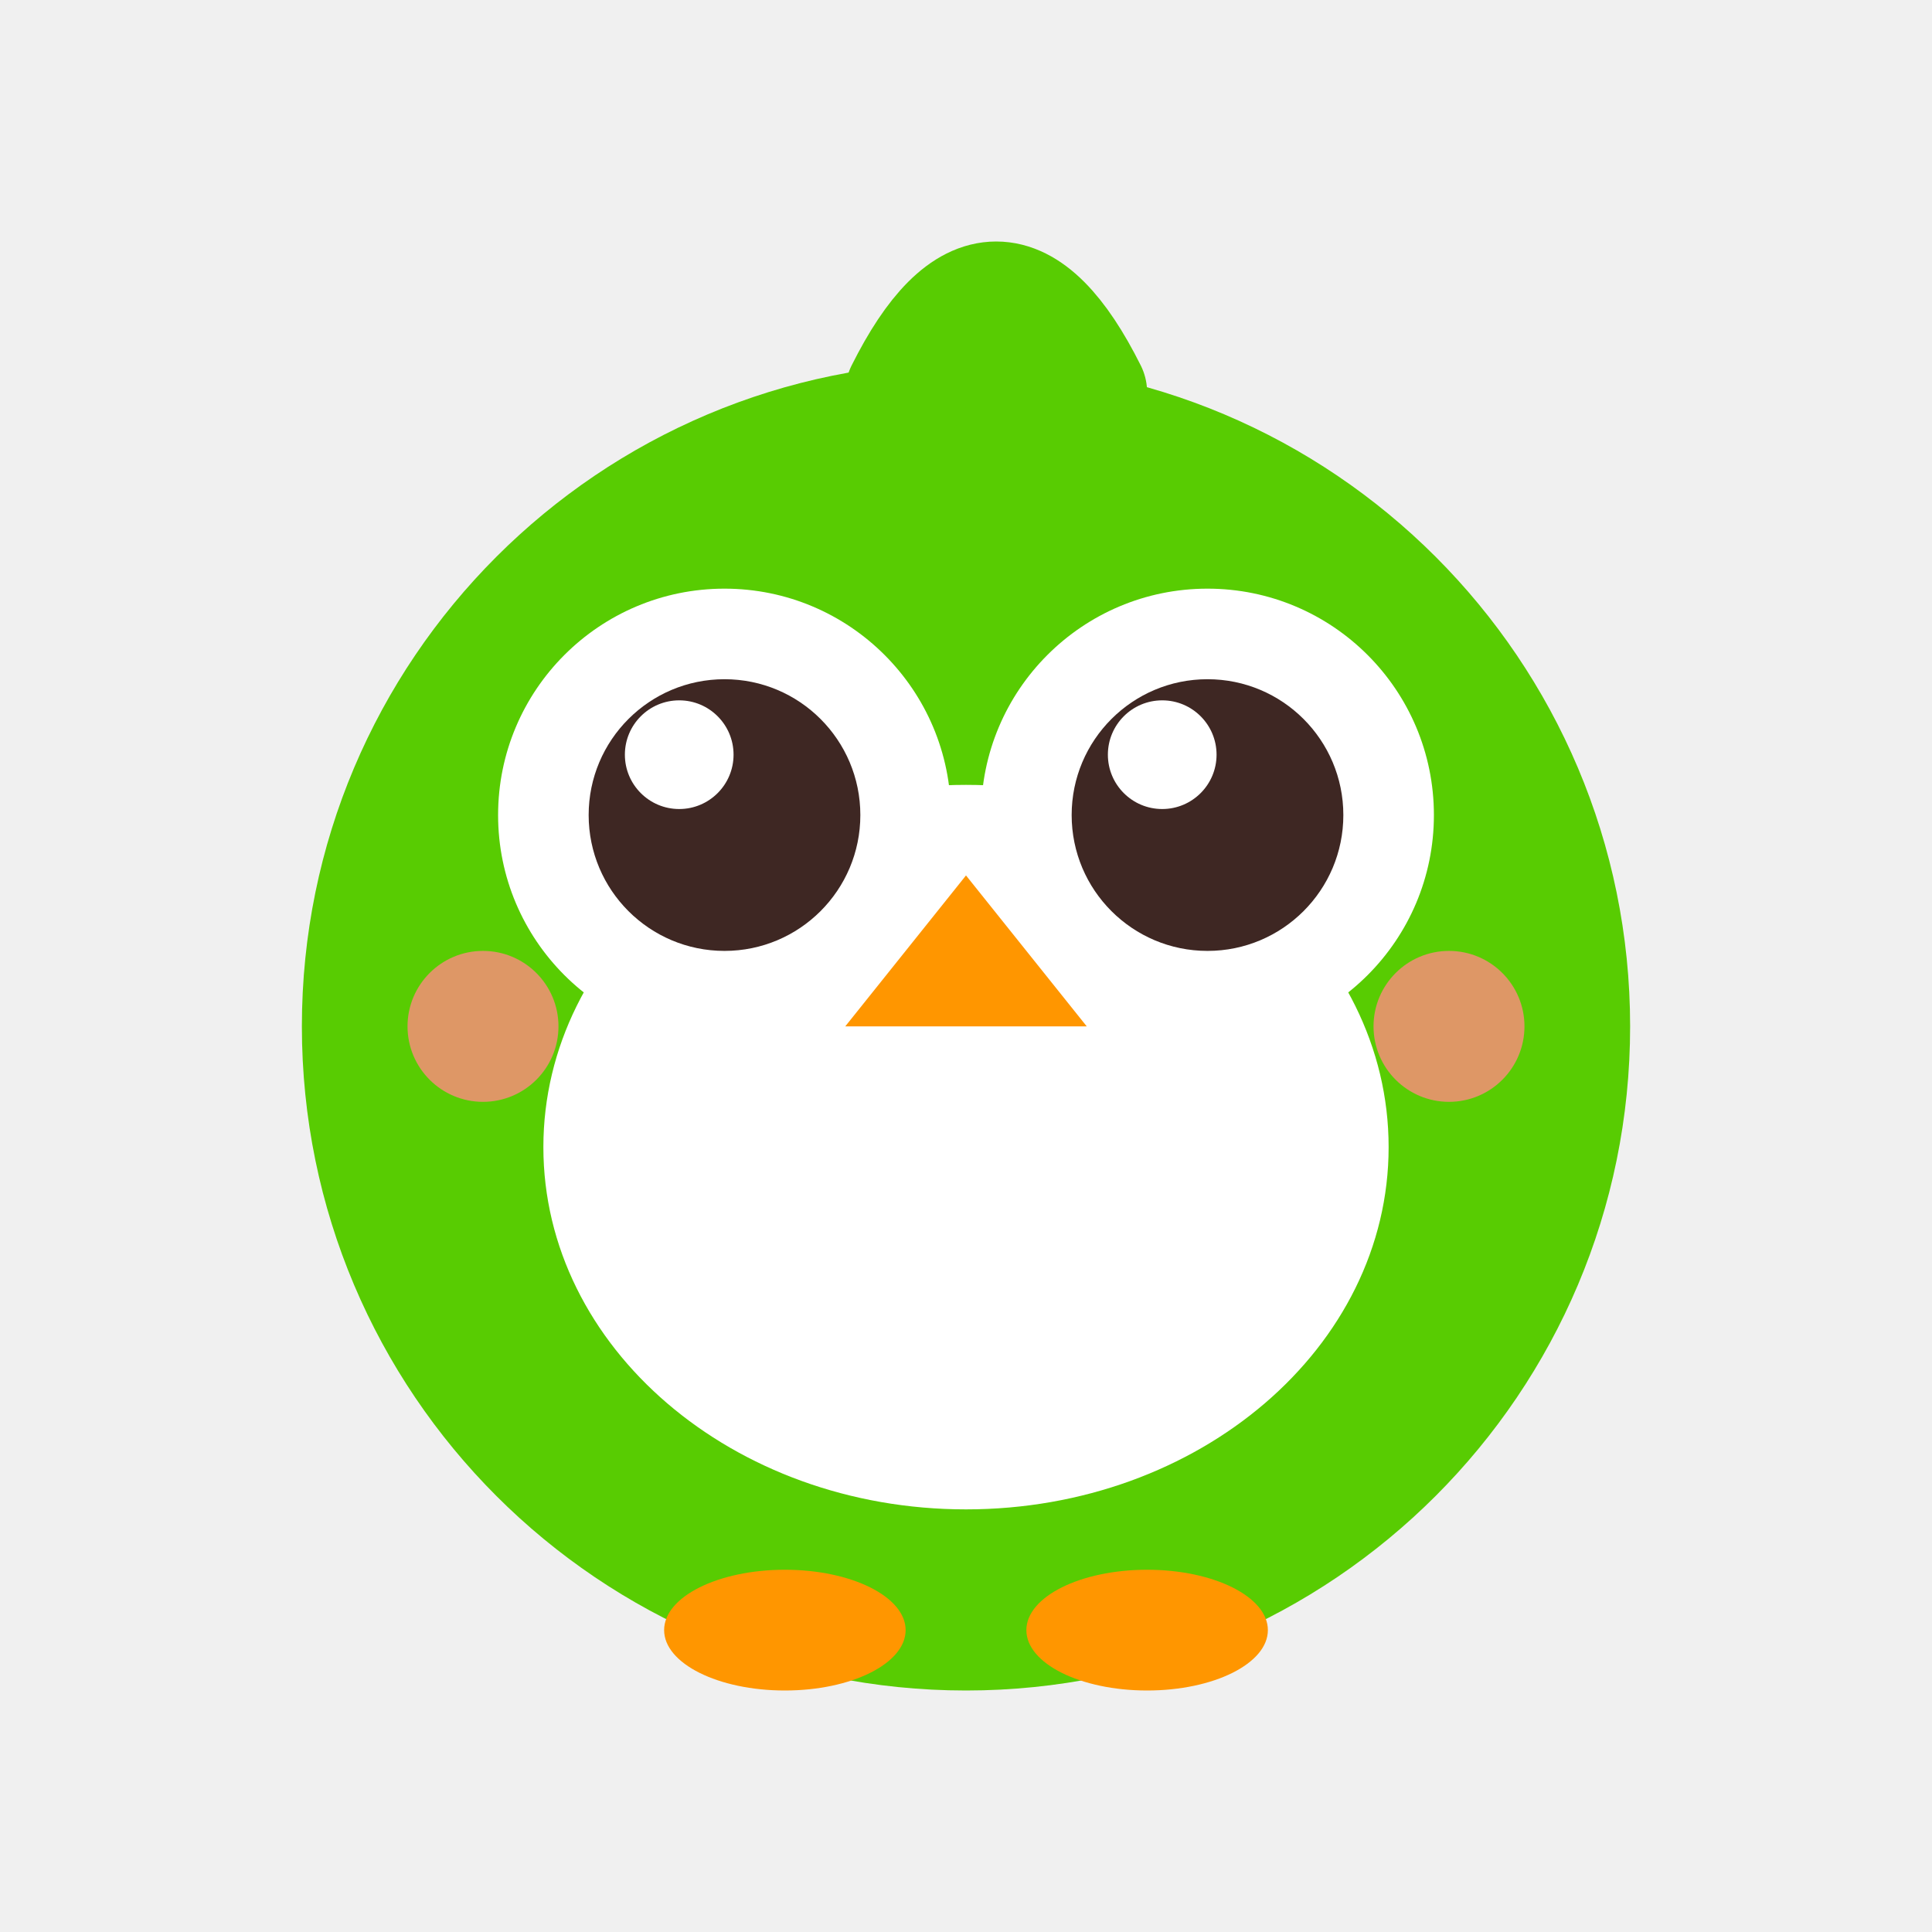
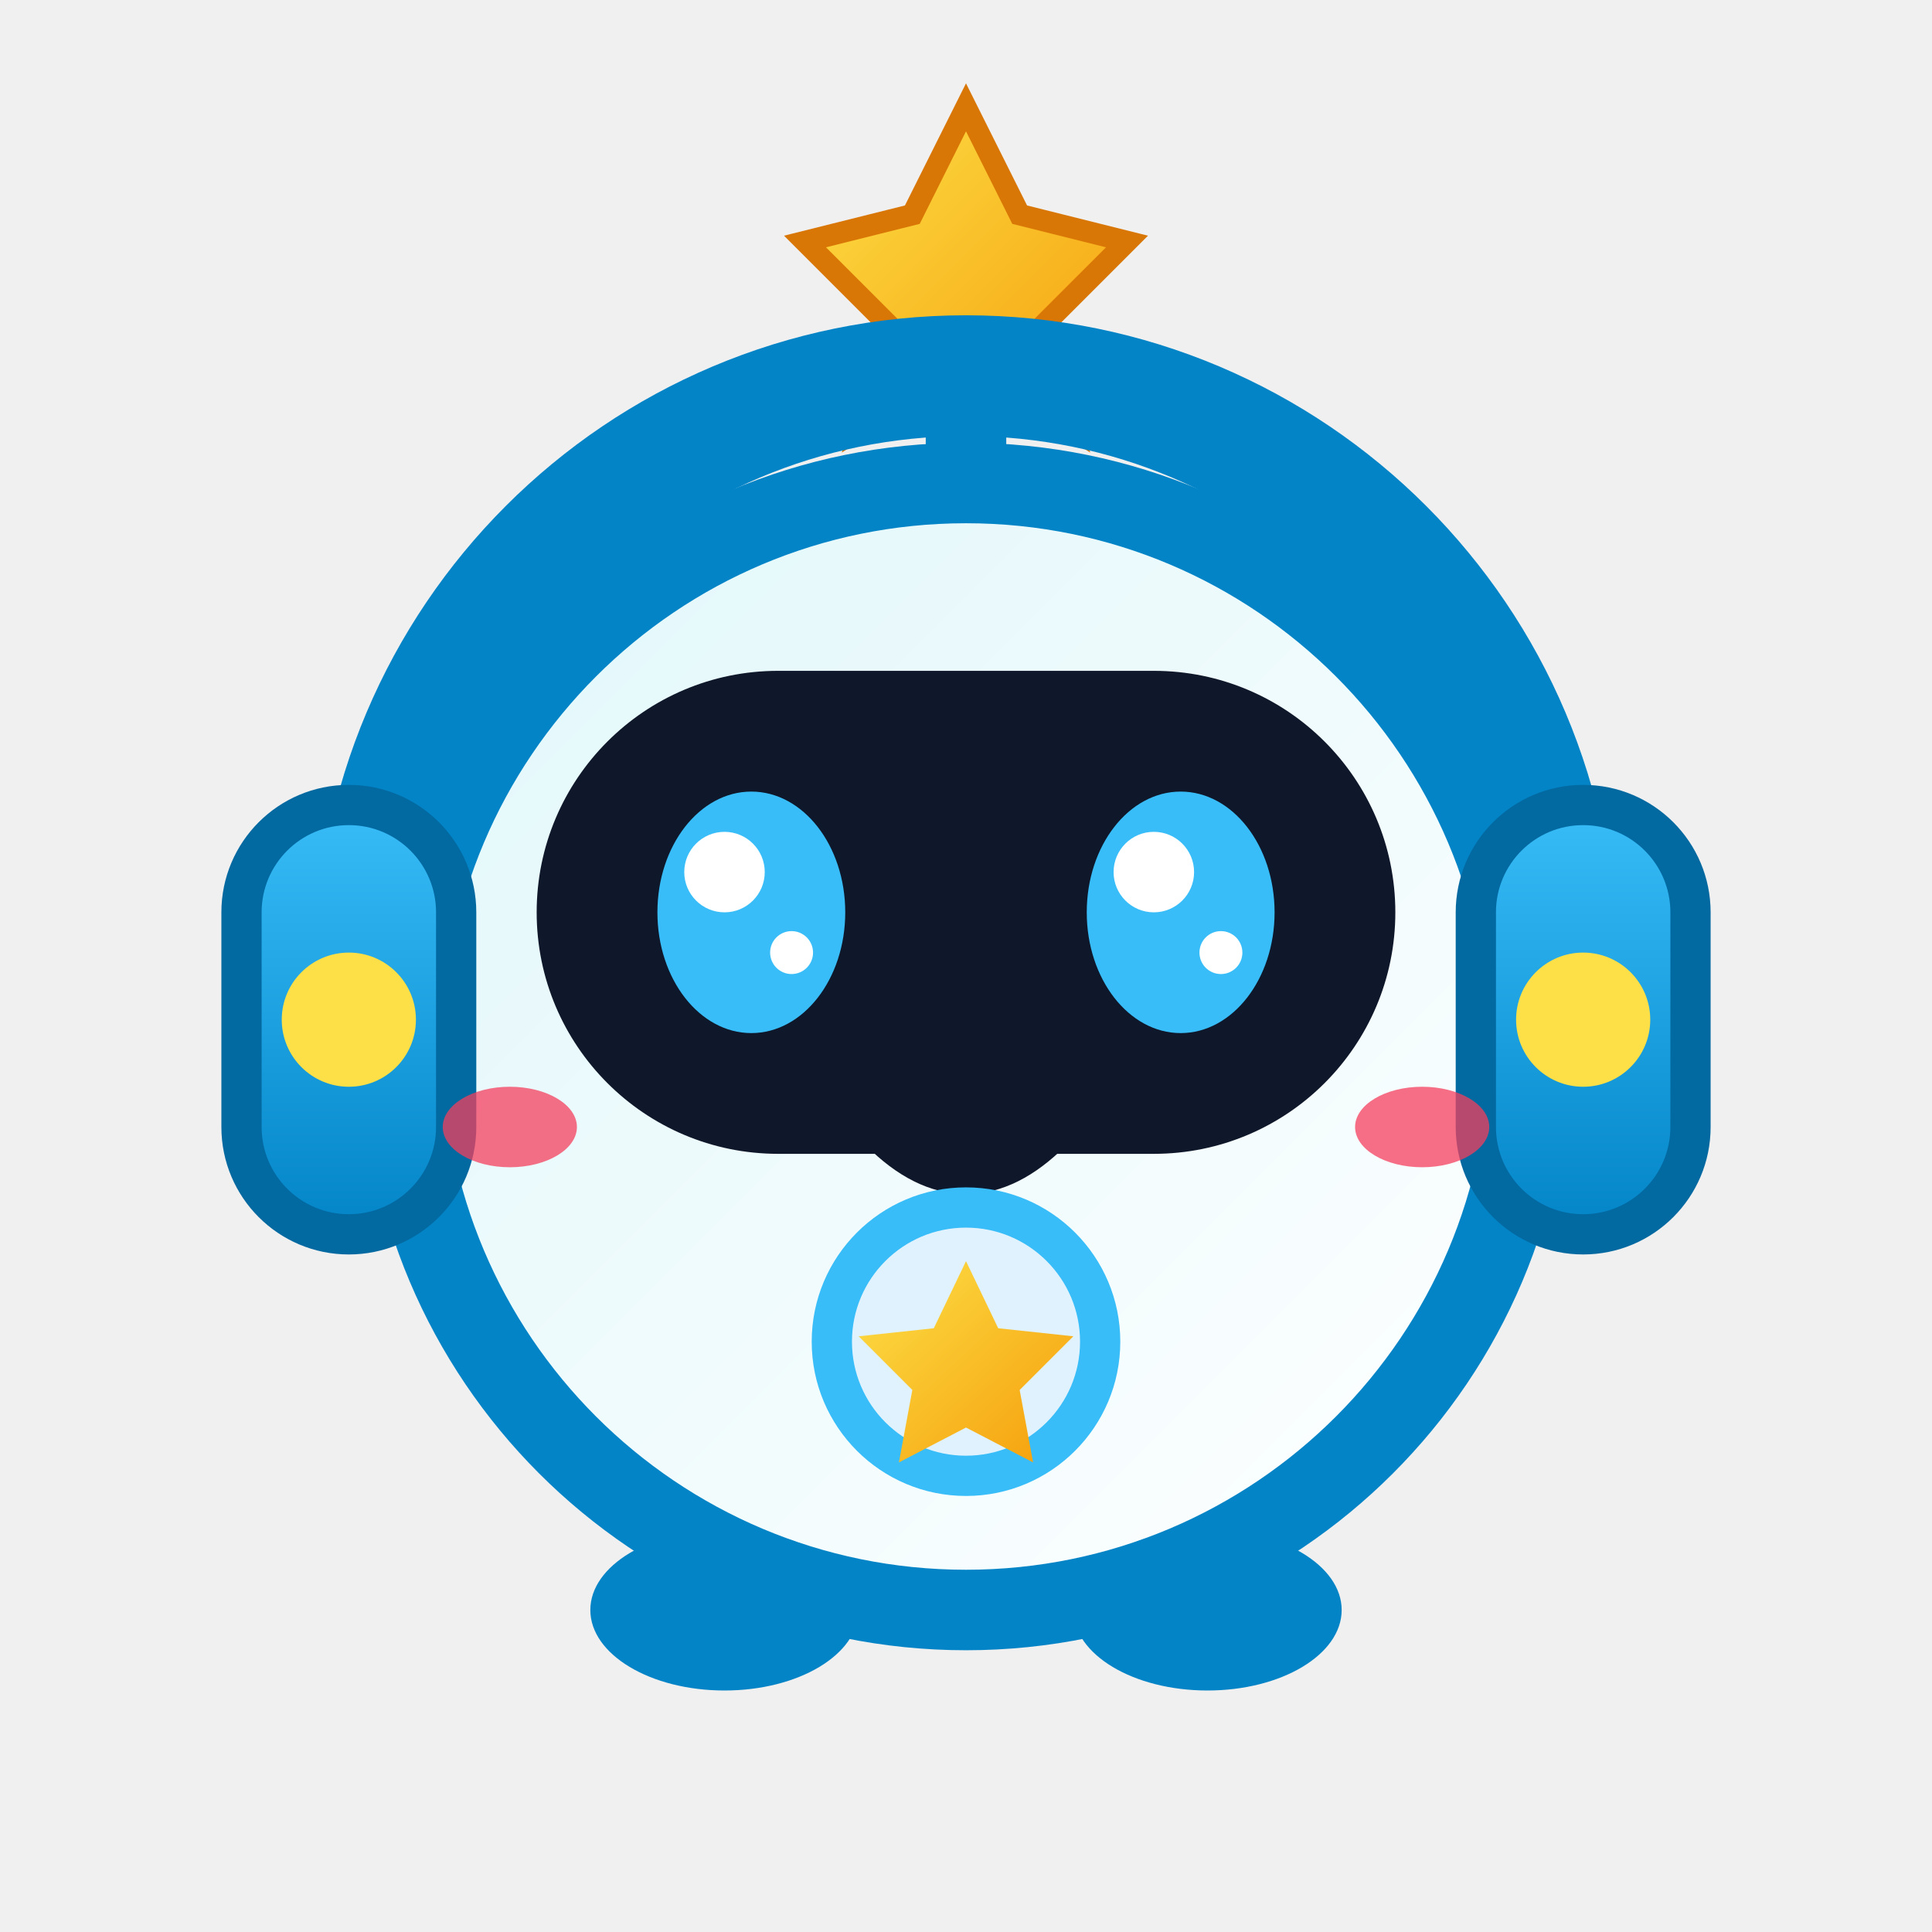
- <svg xmlns="http://www.w3.org/2000/svg" viewBox="0 0 64 64" width="64" height="64">
-   <circle cx="32" cy="34" r="22" fill="#58CC02" />
-   <ellipse cx="32" cy="38" rx="14" ry="12" fill="#FFFFFF" />
-   <circle cx="24" cy="27" r="7.5" fill="#FFFFFF" />
-   <circle cx="24" cy="27" r="4.5" fill="#3E2723" />
-   <circle cx="22.5" cy="25" r="1.8" fill="#FFFFFF" />
-   <circle cx="40" cy="27" r="7.5" fill="#FFFFFF" />
-   <circle cx="40" cy="27" r="4.5" fill="#3E2723" />
-   <circle cx="38.5" cy="25" r="1.8" fill="#FFFFFF" />
-   <polygon points="32,29 28,34 36,34" fill="#FF9600" />
-   <circle cx="16" cy="34" r="2.5" fill="#FF8A80" opacity="0.8" />
-   <circle cx="48" cy="34" r="2.5" fill="#FF8A80" opacity="0.8" />
-   <path d="M30 13 C32 9 34 9 36 13" fill="none" stroke="#58CC02" stroke-width="4" stroke-linecap="round" />
-   <ellipse cx="26" cy="54" rx="4" ry="2" fill="#FF9600" />
-   <ellipse cx="38" cy="54" rx="4" ry="2" fill="#FF9600" />
+ <svg xmlns="http://www.w3.org/2000/svg" viewBox="0 0 72 72" width="72" height="72">
+   <defs>
+     <linearGradient id="fluentBotBody" x1="0%" y1="0%" x2="100%" y2="100%">
+       <stop offset="0%" stop-color="#E0F7FA" />
+       <stop offset="100%" stop-color="#FFFFFF" />
+     </linearGradient>
+     <linearGradient id="fluentBotBlue" x1="0%" y1="0%" x2="0%" y2="100%">
+       <stop offset="0%" stop-color="#38BDF8" />
+       <stop offset="100%" stop-color="#0284C7" />
+     </linearGradient>
+     <linearGradient id="fluentBotGold" x1="0%" y1="0%" x2="100%" y2="100%">
+       <stop offset="0%" stop-color="#FDE047" />
+       <stop offset="100%" stop-color="#F59E0B" />
+     </linearGradient>
+   </defs>
+   <line x1="36" y1="18" x2="36" y2="9" stroke="#0284C7" stroke-width="3" stroke-linecap="round" />
+   <polygon points="36,4 38,8 42,9 39,12 40,16 36,13.5 32,16 33,12 30,9 34,8" fill="url(#fluentBotGold)" stroke="#D97706" stroke-width="0.8" />
+   <path d="M14 36 A22 22 0 0 1 58 36" fill="none" stroke="#0284C7" stroke-width="4.5" stroke-linecap="round" />
+   <rect x="15" y="18" width="42" height="42" rx="21" fill="url(#fluentBotBody)" stroke="#0284C7" stroke-width="3" />
+   <rect x="9" y="30" width="8" height="16" rx="4" fill="url(#fluentBotBlue)" stroke="#0369A1" stroke-width="1.5" />
+   <circle cx="13" cy="38" r="2.5" fill="#FDE047" />
+   <rect x="55" y="30" width="8" height="16" rx="4" fill="url(#fluentBotBlue)" stroke="#0369A1" stroke-width="1.5" />
+   <circle cx="59" cy="38" r="2.5" fill="#FDE047" />
+   <rect x="20" y="25" width="32" height="18" rx="9" fill="#0F172A" />
+   <ellipse cx="28" cy="34" rx="3.5" ry="4.5" fill="#38BDF8" />
+   <circle cx="27" cy="32.5" r="1.5" fill="#FFFFFF" />
+   <circle cx="29.5" cy="35.5" r="0.8" fill="#FFFFFF" />
+   <ellipse cx="44" cy="34" rx="3.5" ry="4.5" fill="#38BDF8" />
+   <circle cx="43" cy="32.5" r="1.5" fill="#FFFFFF" />
+   <circle cx="45.5" cy="35.5" r="0.8" fill="#FFFFFF" />
+   <ellipse cx="19" cy="42" rx="2.5" ry="1.5" fill="#F43F5E" opacity="0.75" />
+   <ellipse cx="53" cy="42" rx="2.5" ry="1.5" fill="#F43F5E" opacity="0.75" />
+   <path d="M33 42 Q36 45 39 42" fill="none" stroke="#0F172A" stroke-width="2" stroke-linecap="round" />
+   <circle cx="36" cy="50" r="5" fill="#E0F2FE" stroke="#38BDF8" stroke-width="1.5" />
+   <polygon points="36,47 37.2,49.5 40,49.8 38,51.8 38.5,54.5 36,53.2 33.5,54.5 34,51.8 32,49.8 34.8,49.5" fill="url(#fluentBotGold)" />
+   <ellipse cx="27" cy="60" rx="5" ry="3" fill="#0284C7" />
+   <ellipse cx="45" cy="60" rx="5" ry="3" fill="#0284C7" />
</svg>
